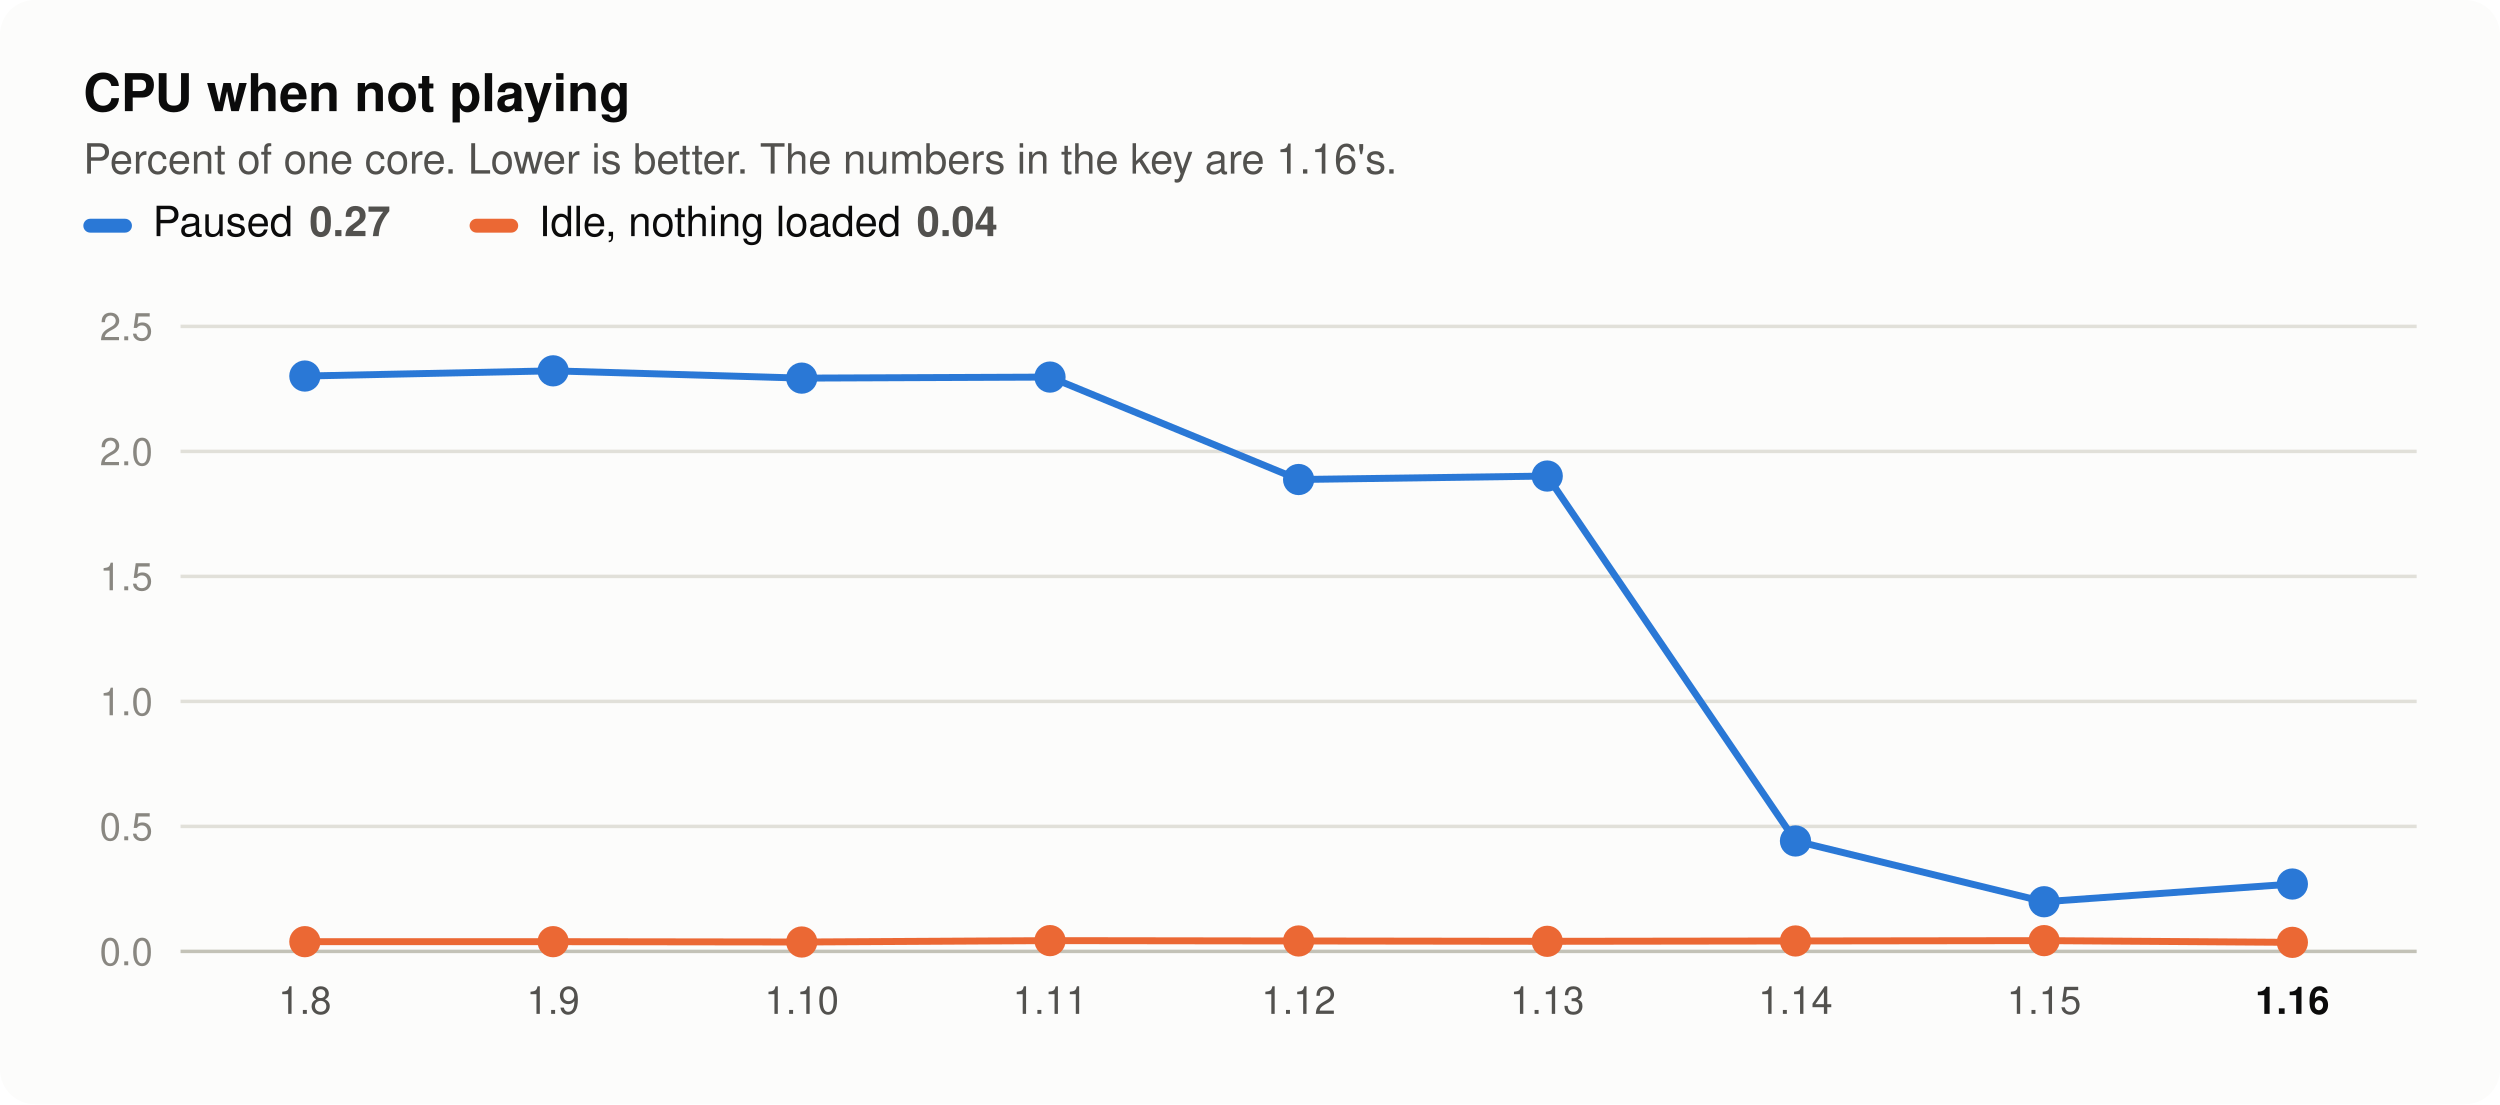
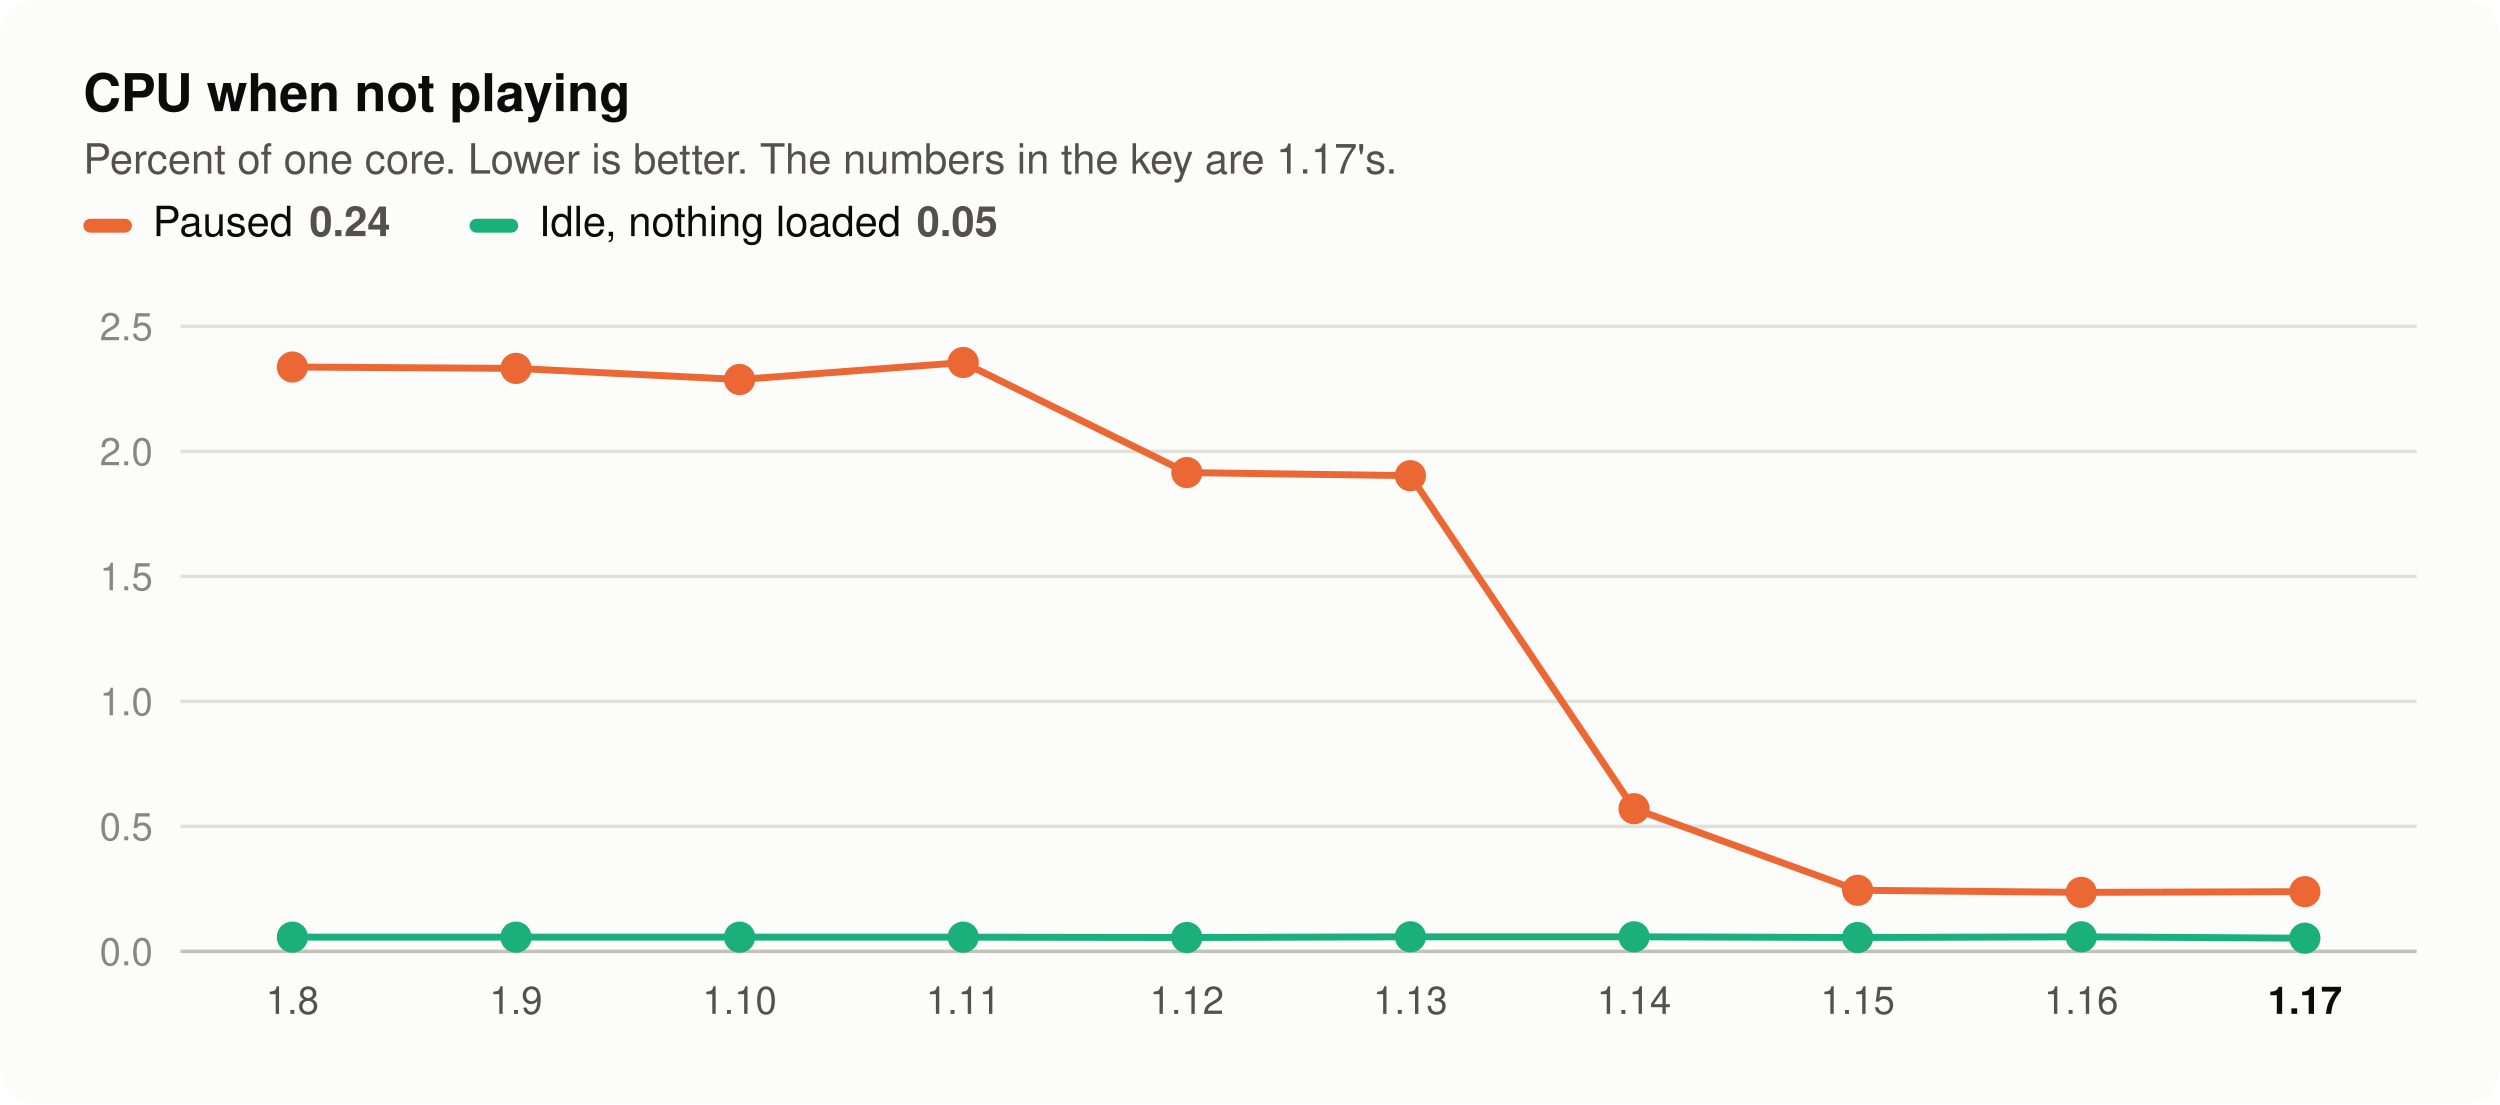
<svg xmlns="http://www.w3.org/2000/svg" viewBox="0 0 720 318" width="720" height="318" font-family="-apple-system,BlinkMacSystemFont,'Segoe UI',Helvetica,Arial,sans-serif" role="img" aria-label="CPU when not playing">
-   <style>.bg{fill:#fcfcfb}.t{fill:#0b0b0b}.m{fill:#52514e}.q{fill:#898781}.box{fill:#f0efec}.g{stroke:#e1e0d9}.a{stroke:#c3c2b7}.k{stroke:#b9b8b2}.ring{stroke:#fcfcfb}.s0{fill:#2a78d6;stroke:#2a78d6}.s1{fill:#eb6834;stroke:#eb6834}@media (prefers-color-scheme:dark){.bg{fill:#1a1a19}.t{fill:#f0efec}.m{fill:#c3c2b7}.q{fill:#898781}.box{fill:#262624}.g{stroke:#2c2c2a}.a{stroke:#383835}.k{stroke:#55554f}.ring{stroke:#1a1a19}.s0{fill:#3987e5;stroke:#3987e5}.s1{fill:#d95926;stroke:#d95926}}text{font-variant-numeric:tabular-nums}.ln{fill:none;stroke-linejoin:round;stroke-linecap:round}rect.s0,rect.s1,rect.s2,rect.s3,rect.s4,rect.s5,rect.s6,rect.s7,rect.sg{stroke:none}</style>
+   <style>.bg{fill:#fcfcfb}.t{fill:#0b0b0b}.m{fill:#52514e}.q{fill:#898781}.box{fill:#f0efec}.g{stroke:#e1e0d9}.a{stroke:#c3c2b7}.k{stroke:#b9b8b2}.ring{stroke:#fcfcfb}.s1{fill:#eb6834;stroke:#eb6834}.s2{fill:#1baf7a;stroke:#1baf7a}@media (prefers-color-scheme:dark){.bg{fill:#1a1a19}.t{fill:#f0efec}.m{fill:#c3c2b7}.q{fill:#898781}.box{fill:#262624}.g{stroke:#2c2c2a}.a{stroke:#383835}.k{stroke:#55554f}.ring{stroke:#1a1a19}.s1{fill:#d95926;stroke:#d95926}.s2{fill:#199e70;stroke:#199e70}}text{font-variant-numeric:tabular-nums}.ln{fill:none;stroke-linejoin:round;stroke-linecap:round}rect.s0,rect.s1,rect.s2,rect.s3,rect.s4,rect.s5,rect.s6,rect.s7,rect.sg{stroke:none}</style>
  <rect class="bg" width="720" height="318" rx="10" />
  <text class="t" x="24.0" y="32.0" font-size="15" text-anchor="start" font-weight="600">CPU when not playing</text>
-   <text class="m" x="24.0" y="50.0" font-size="12" text-anchor="start">Percent of one core. Lower is better. The numbers in the key are 1.16's.</text>
-   <rect class="s0" x="24" y="63.0" width="14" height="4" rx="2" />
+   <text class="m" x="24.0" y="50.0" font-size="12" text-anchor="start">Percent of one core. Lower is better. The numbers in the key are 1.17's.</text>
+   <rect class="s1" x="24" y="63.0" width="14" height="4" rx="2" />
  <text class="t" x="44.0" y="68.0" font-size="12" text-anchor="start">Paused</text>
-   <text class="m" x="89.1" y="68.0" font-size="12" text-anchor="start" font-weight="600">0.27</text>
-   <rect class="s1" x="135.24" y="63.0" width="14" height="4" rx="2" />
+   <text class="m" x="89.1" y="68.0" font-size="12" text-anchor="start" font-weight="600">0.24</text>
+   <rect class="s2" x="135.24" y="63.0" width="14" height="4" rx="2" />
  <text class="t" x="155.2" y="68.0" font-size="12" text-anchor="start">Idle, nothing loaded</text>
-   <text class="m" x="264.0" y="68.0" font-size="12" text-anchor="start" font-weight="600">0.04</text>
+   <text class="m" x="264.0" y="68.0" font-size="12" text-anchor="start" font-weight="600">0.05</text>
  <line class="a" x1="52.0" y1="274.0" x2="696.0" y2="274.0" stroke-width="1" />
  <text class="q" x="44.0" y="278.0" font-size="11" text-anchor="end">0.0</text>
  <line class="g" x1="52.0" y1="238.0" x2="696.0" y2="238.0" stroke-width="1" />
  <text class="q" x="44.0" y="242.0" font-size="11" text-anchor="end">0.5</text>
  <line class="g" x1="52.0" y1="202.0" x2="696.0" y2="202.0" stroke-width="1" />
  <text class="q" x="44.0" y="206.0" font-size="11" text-anchor="end">1.0</text>
  <line class="g" x1="52.0" y1="166.0" x2="696.0" y2="166.0" stroke-width="1" />
  <text class="q" x="44.0" y="170.0" font-size="11" text-anchor="end">1.5</text>
  <line class="g" x1="52.0" y1="130.0" x2="696.0" y2="130.0" stroke-width="1" />
  <text class="q" x="44.0" y="134.0" font-size="11" text-anchor="end">2.0</text>
  <line class="g" x1="52.0" y1="94.0" x2="696.0" y2="94.0" stroke-width="1" />
  <text class="q" x="44.0" y="98.0" font-size="11" text-anchor="end">2.5</text>
-   <text class="m" x="87.8" y="292.0" font-size="11" text-anchor="middle">1.8</text>
-   <text class="m" x="159.3" y="292.0" font-size="11" text-anchor="middle">1.9</text>
-   <text class="m" x="230.9" y="292.0" font-size="11" text-anchor="middle">1.10</text>
-   <text class="m" x="302.4" y="292.0" font-size="11" text-anchor="middle">1.11</text>
-   <text class="m" x="374.0" y="292.0" font-size="11" text-anchor="middle">1.12</text>
-   <text class="m" x="445.6" y="292.0" font-size="11" text-anchor="middle">1.13</text>
-   <text class="m" x="517.1" y="292.0" font-size="11" text-anchor="middle">1.14</text>
-   <text class="m" x="588.7" y="292.0" font-size="11" text-anchor="middle">1.15</text>
-   <text class="t" x="660.2" y="292.0" font-size="11" text-anchor="middle" font-weight="600">1.16</text>
-   <path class="ln s0" stroke-width="2" d="M87.8,108.3 L159.3,106.8 L230.9,108.9 L302.4,108.6 L374.0,138.1 L445.6,137.1 L517.1,242.2 L588.7,259.7 L660.2,254.6" />
-   <circle class="s0 ring" cx="87.8" cy="108.3" r="3.5" stroke-width="2" />
-   <circle class="s0 ring" cx="159.3" cy="106.8" r="3.5" stroke-width="2" />
-   <circle class="s0 ring" cx="230.9" cy="108.9" r="3.5" stroke-width="2" />
-   <circle class="s0 ring" cx="302.4" cy="108.6" r="3.5" stroke-width="2" />
-   <circle class="s0 ring" cx="374.0" cy="138.1" r="3.5" stroke-width="2" />
-   <circle class="s0 ring" cx="445.6" cy="137.1" r="3.5" stroke-width="2" />
-   <circle class="s0 ring" cx="517.1" cy="242.2" r="3.5" stroke-width="2" />
-   <circle class="s0 ring" cx="588.7" cy="259.7" r="3.5" stroke-width="2" />
-   <circle class="s0 ring" cx="660.2" cy="254.6" r="3.5" stroke-width="2" />
-   <path class="ln s1" stroke-width="2" d="M87.8,271.2 L159.3,271.2 L230.9,271.3 L302.4,270.9 L374.0,271.0 L445.6,271.1 L517.1,271.0 L588.7,270.9 L660.2,271.4" />
-   <circle class="s1 ring" cx="87.8" cy="271.2" r="3.5" stroke-width="2" />
-   <circle class="s1 ring" cx="159.3" cy="271.2" r="3.5" stroke-width="2" />
-   <circle class="s1 ring" cx="230.9" cy="271.3" r="3.5" stroke-width="2" />
-   <circle class="s1 ring" cx="302.4" cy="270.9" r="3.5" stroke-width="2" />
-   <circle class="s1 ring" cx="374.0" cy="271.0" r="3.5" stroke-width="2" />
-   <circle class="s1 ring" cx="445.6" cy="271.1" r="3.5" stroke-width="2" />
-   <circle class="s1 ring" cx="517.1" cy="271.0" r="3.5" stroke-width="2" />
-   <circle class="s1 ring" cx="588.7" cy="270.9" r="3.5" stroke-width="2" />
-   <circle class="s1 ring" cx="660.2" cy="271.4" r="3.5" stroke-width="2" />
+   <text class="m" x="84.2" y="292.0" font-size="11" text-anchor="middle">1.8</text>
+   <text class="m" x="148.6" y="292.0" font-size="11" text-anchor="middle">1.9</text>
+   <text class="m" x="213.0" y="292.0" font-size="11" text-anchor="middle">1.10</text>
+   <text class="m" x="277.4" y="292.0" font-size="11" text-anchor="middle">1.11</text>
+   <text class="m" x="341.8" y="292.0" font-size="11" text-anchor="middle">1.12</text>
+   <text class="m" x="406.2" y="292.0" font-size="11" text-anchor="middle">1.13</text>
+   <text class="m" x="470.6" y="292.0" font-size="11" text-anchor="middle">1.14</text>
+   <text class="m" x="535.0" y="292.0" font-size="11" text-anchor="middle">1.15</text>
+   <text class="m" x="599.4" y="292.0" font-size="11" text-anchor="middle">1.16</text>
+   <text class="t" x="663.8" y="292.0" font-size="11" text-anchor="middle" font-weight="600">1.17</text>
+   <path class="ln s1" stroke-width="2" d="M84.2,105.7 L148.6,106.1 L213.0,109.3 L277.4,104.4 L341.8,136.1 L406.2,137.0 L470.6,232.9 L535.0,256.4 L599.4,257.0 L663.8,256.8" />
+   <circle class="s1 ring" cx="84.2" cy="105.7" r="3.5" stroke-width="2" />
+   <circle class="s1 ring" cx="148.6" cy="106.1" r="3.5" stroke-width="2" />
+   <circle class="s1 ring" cx="213.0" cy="109.3" r="3.5" stroke-width="2" />
+   <circle class="s1 ring" cx="277.4" cy="104.4" r="3.5" stroke-width="2" />
+   <circle class="s1 ring" cx="341.8" cy="136.1" r="3.5" stroke-width="2" />
+   <circle class="s1 ring" cx="406.2" cy="137.0" r="3.5" stroke-width="2" />
+   <circle class="s1 ring" cx="470.6" cy="232.9" r="3.5" stroke-width="2" />
+   <circle class="s1 ring" cx="535.0" cy="256.4" r="3.5" stroke-width="2" />
+   <circle class="s1 ring" cx="599.4" cy="257.0" r="3.5" stroke-width="2" />
+   <circle class="s1 ring" cx="663.8" cy="256.8" r="3.5" stroke-width="2" />
+   <path class="ln s2" stroke-width="2" d="M84.2,269.9 L148.6,269.9 L213.0,269.9 L277.4,269.9 L341.8,270.0 L406.2,269.8 L470.6,269.8 L535.0,270.0 L599.4,269.8 L663.8,270.2" />
+   <circle class="s2 ring" cx="84.2" cy="269.9" r="3.5" stroke-width="2" />
+   <circle class="s2 ring" cx="148.6" cy="269.9" r="3.5" stroke-width="2" />
+   <circle class="s2 ring" cx="213.0" cy="269.9" r="3.5" stroke-width="2" />
+   <circle class="s2 ring" cx="277.4" cy="269.9" r="3.5" stroke-width="2" />
+   <circle class="s2 ring" cx="341.8" cy="270.0" r="3.5" stroke-width="2" />
+   <circle class="s2 ring" cx="406.2" cy="269.8" r="3.5" stroke-width="2" />
+   <circle class="s2 ring" cx="470.6" cy="269.8" r="3.5" stroke-width="2" />
+   <circle class="s2 ring" cx="535.0" cy="270.0" r="3.5" stroke-width="2" />
+   <circle class="s2 ring" cx="599.4" cy="269.8" r="3.5" stroke-width="2" />
+   <circle class="s2 ring" cx="663.8" cy="270.2" r="3.5" stroke-width="2" />
</svg>
